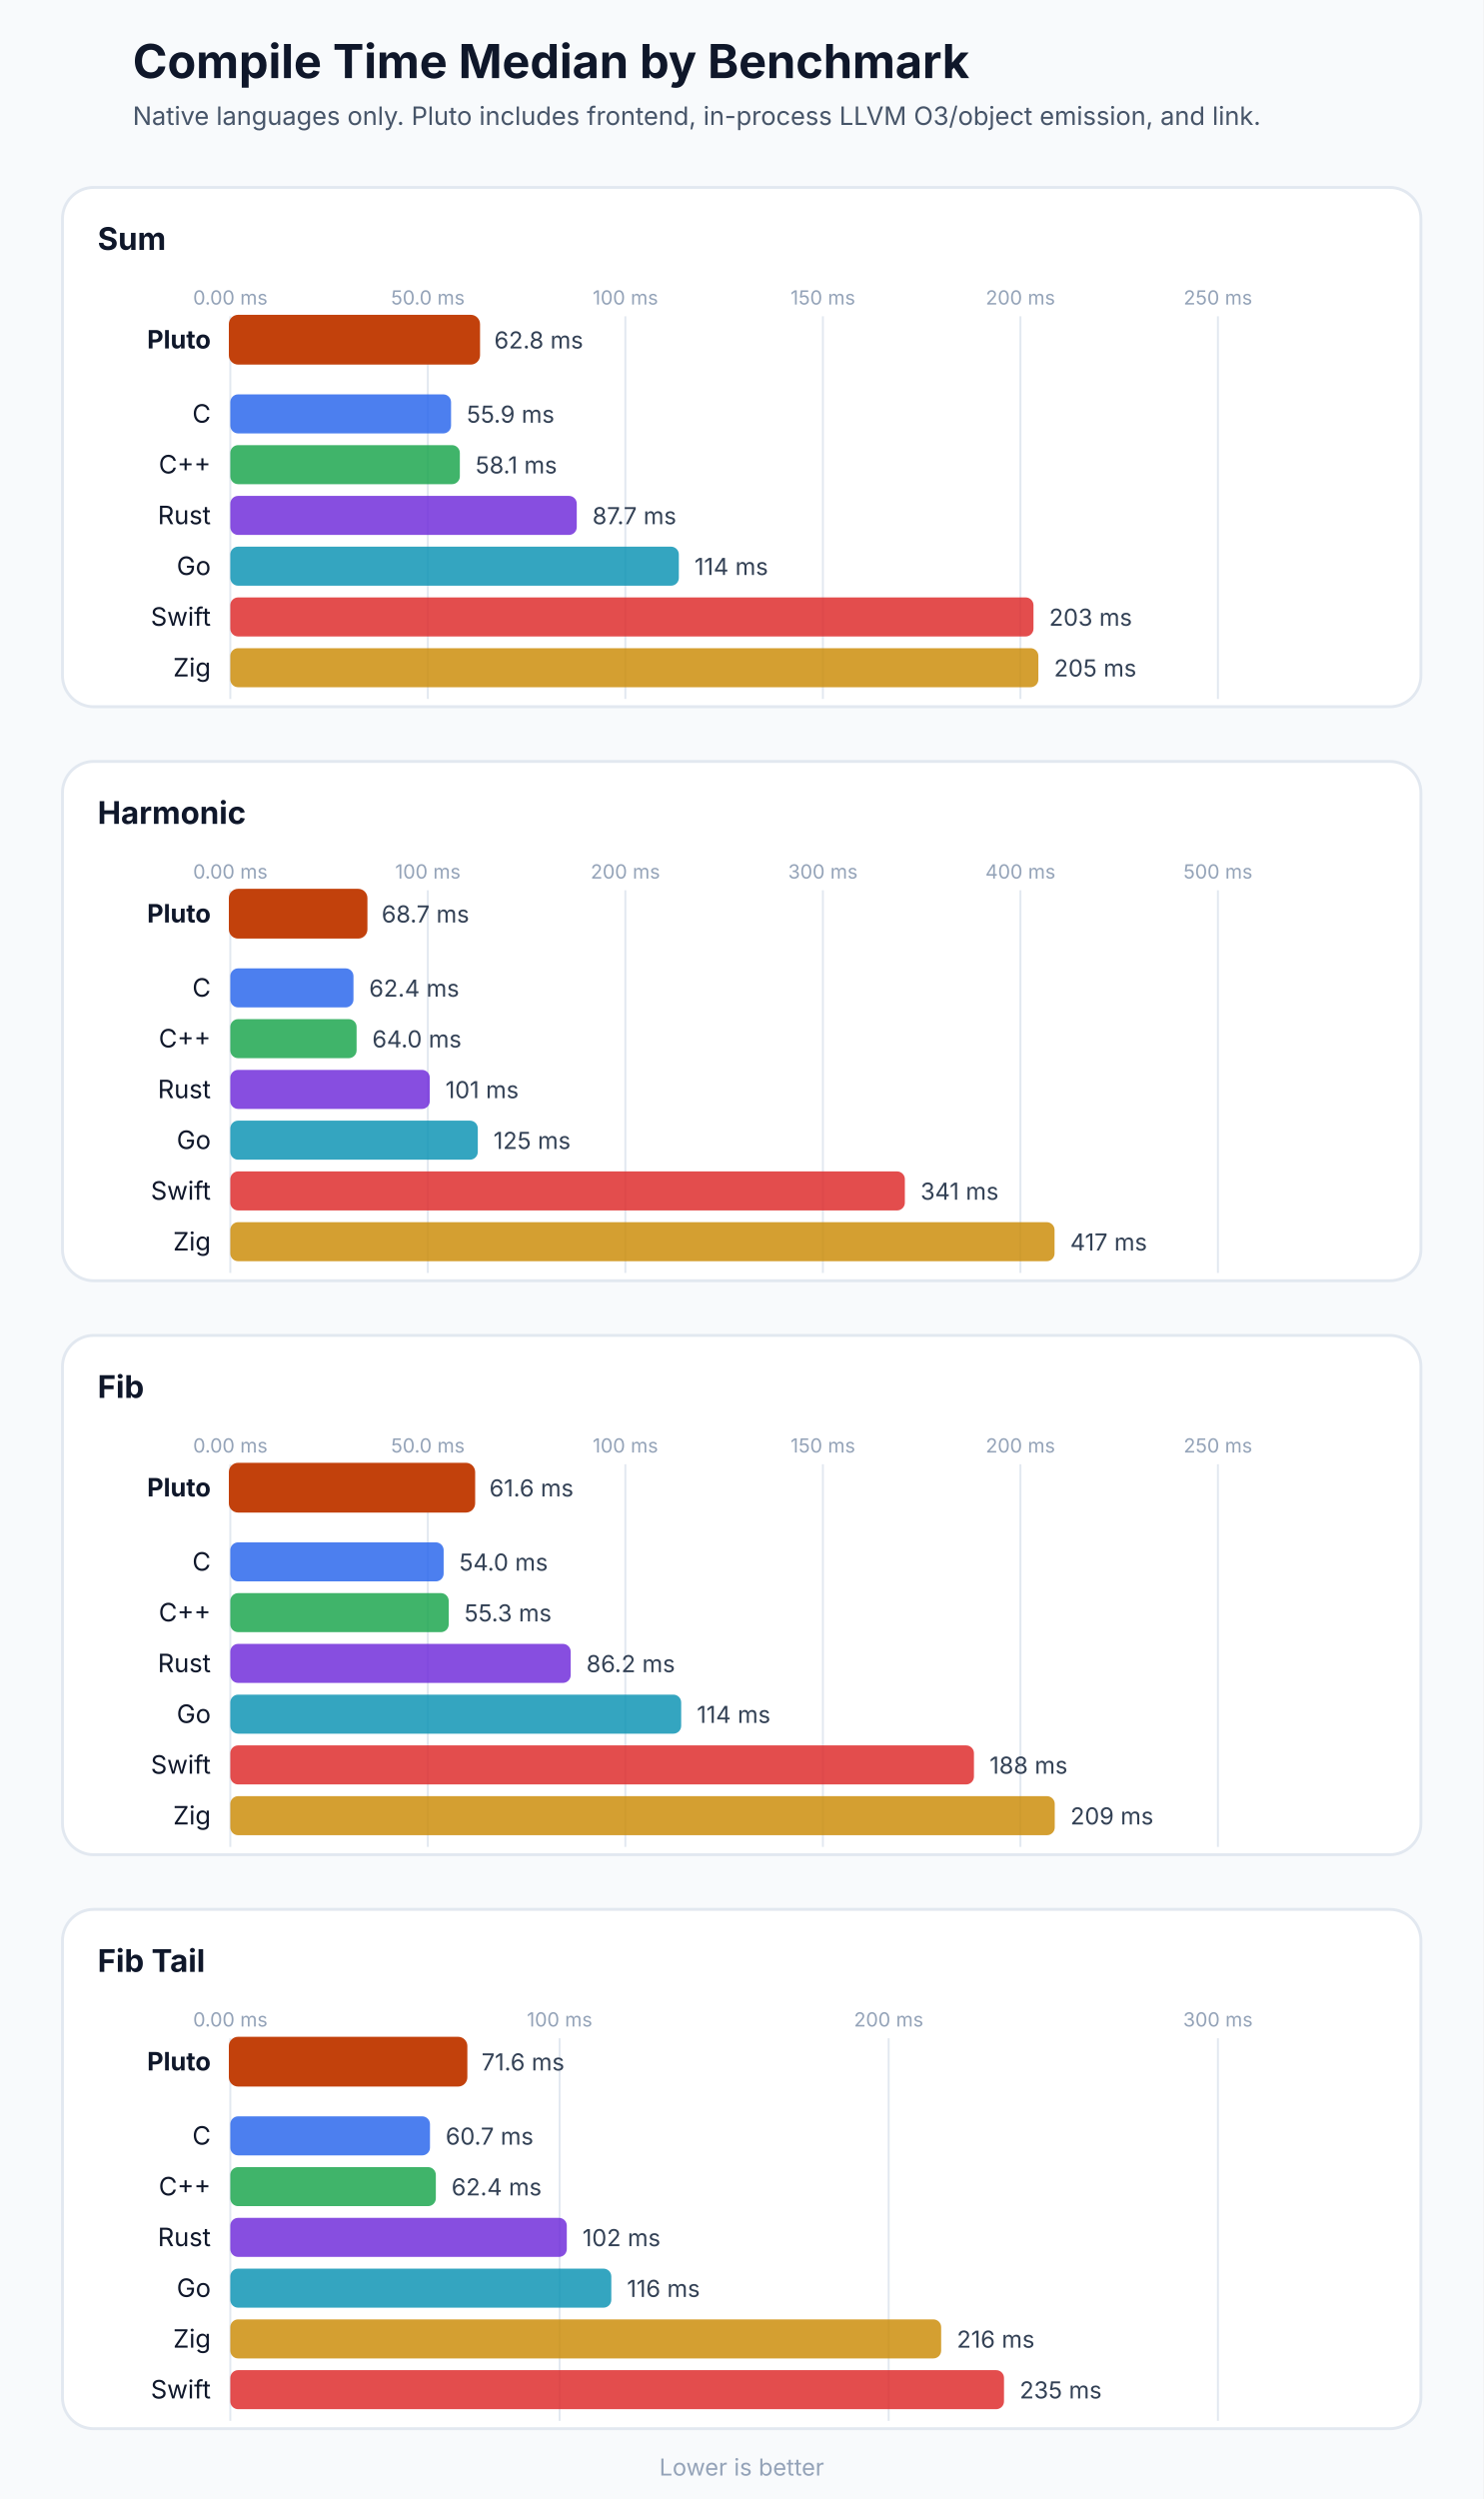
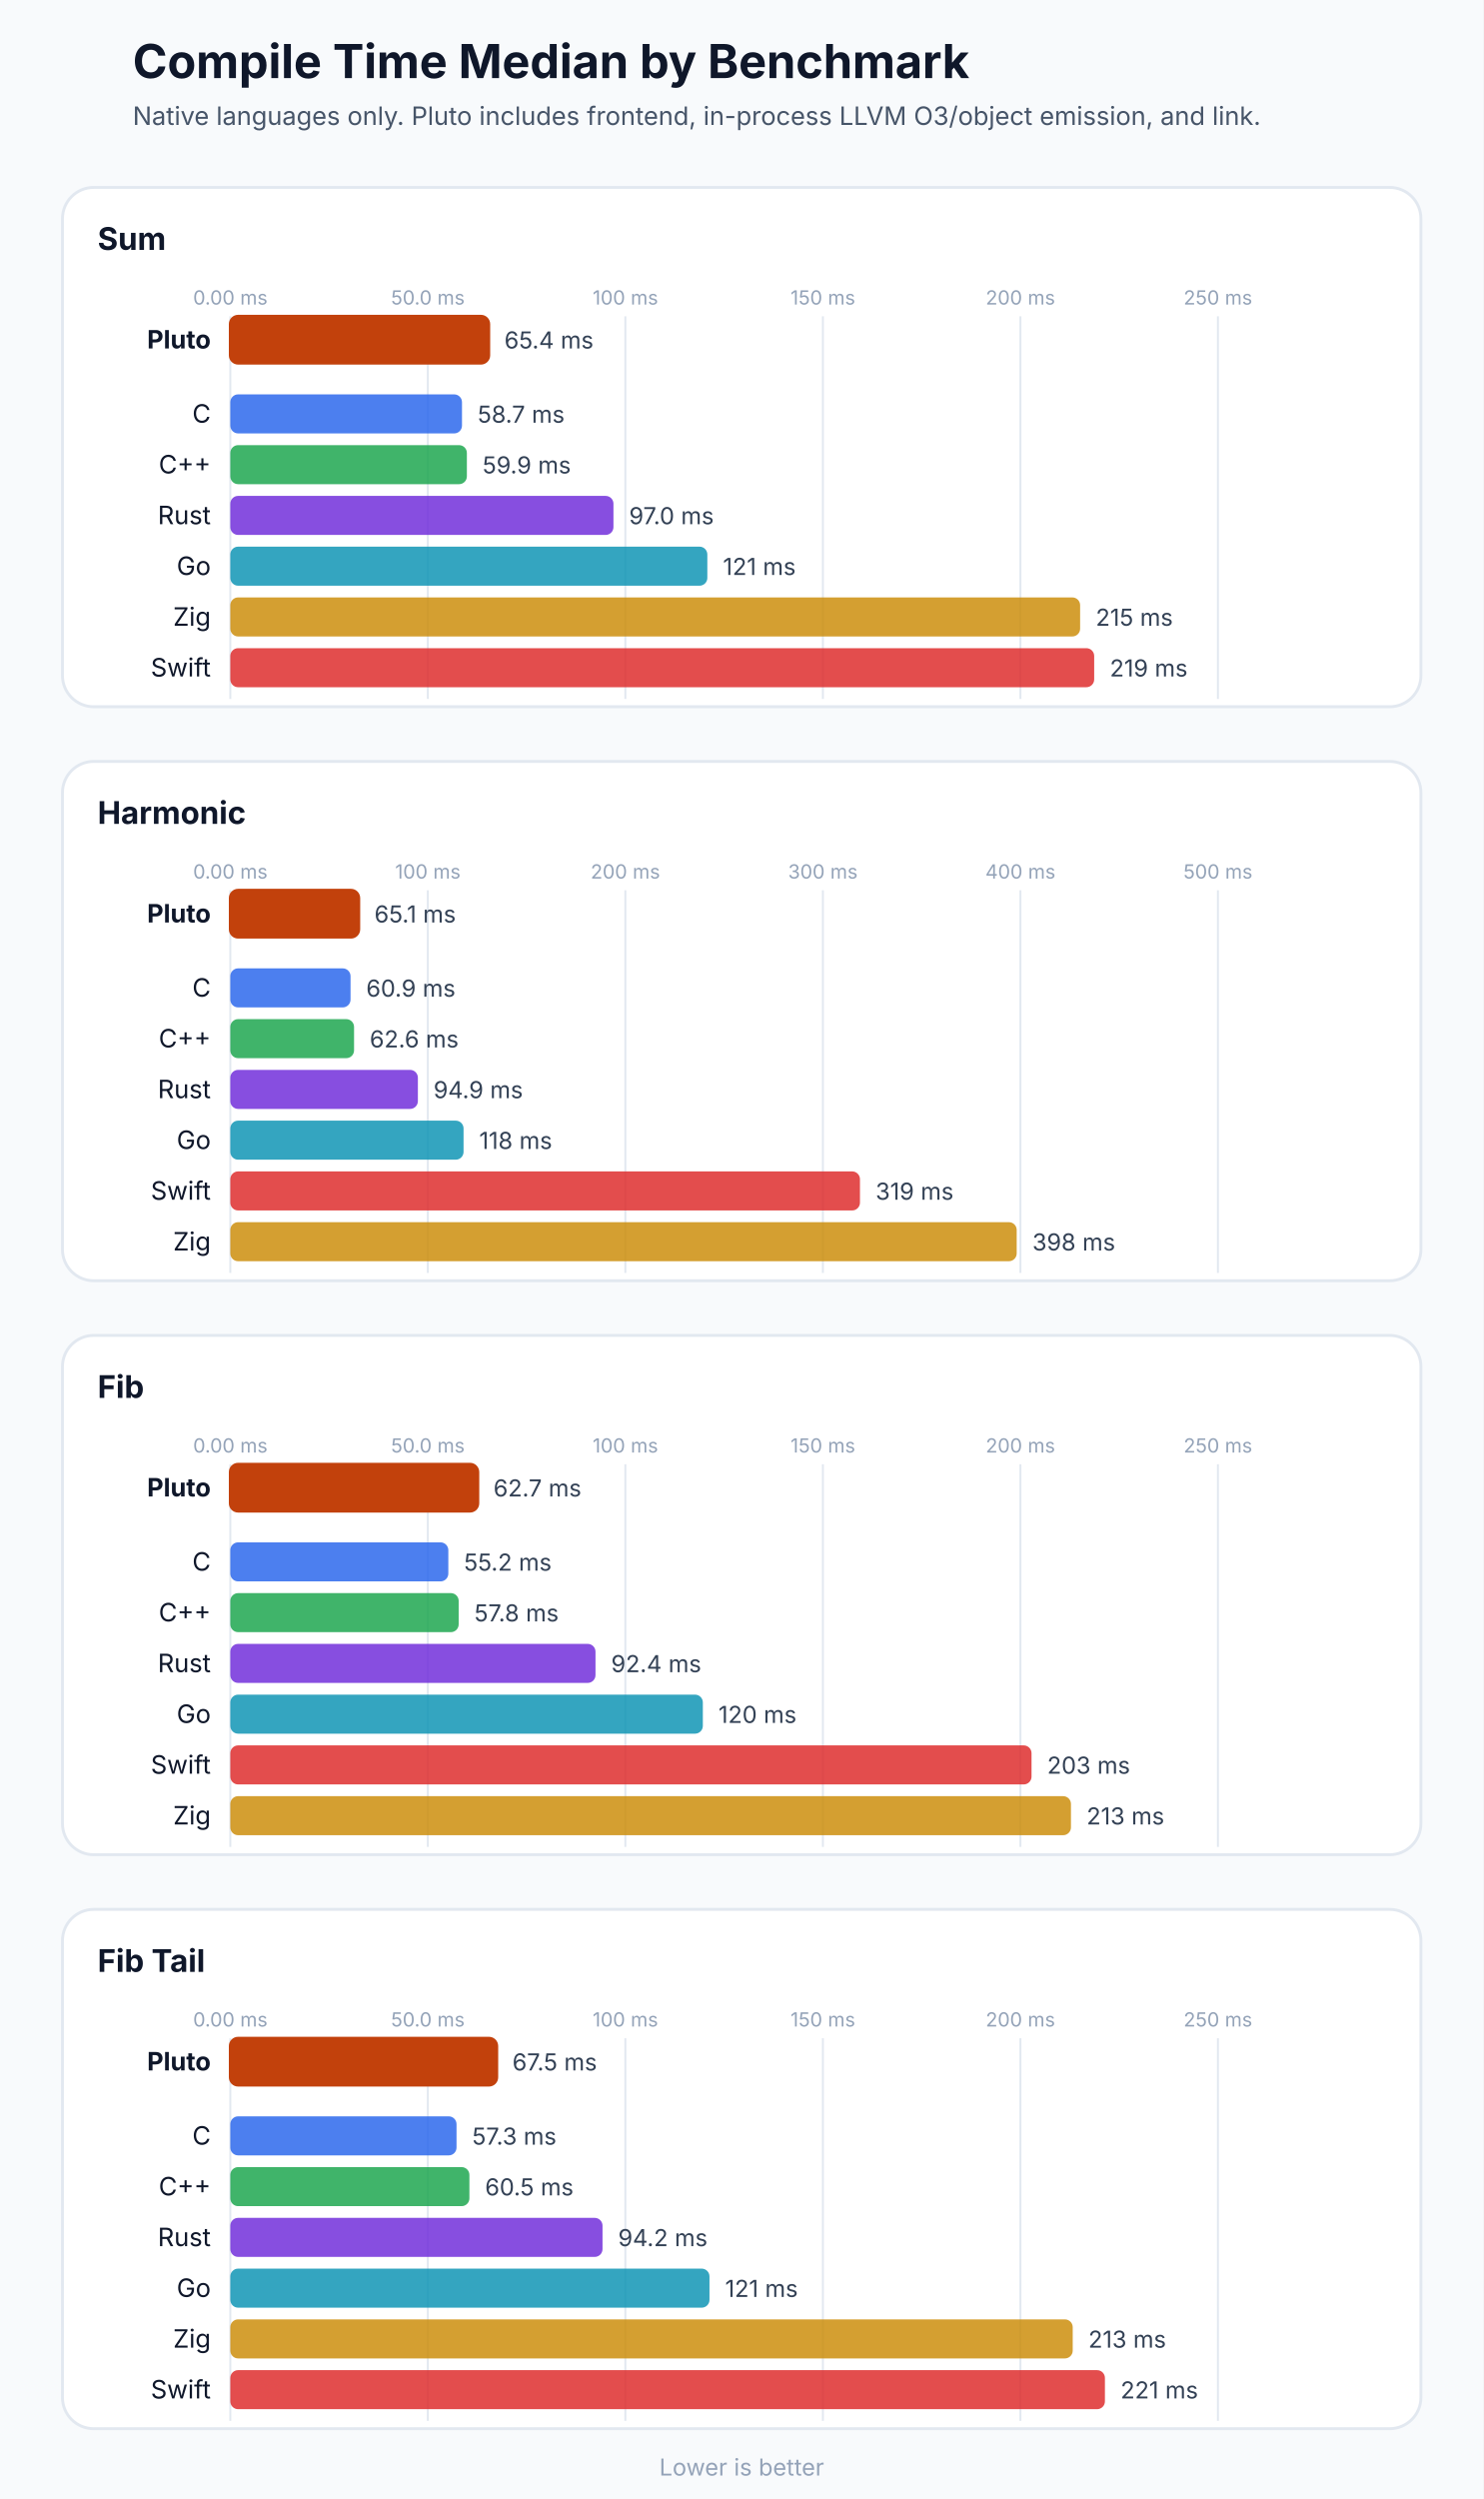
<svg xmlns="http://www.w3.org/2000/svg" width="760" height="1280" viewBox="0 0 760 1280" role="img" aria-labelledby="chart-title chart-desc">
  <rect width="760" height="1280" fill="#f8fafc" />
  <text x="68" y="40" fill="#0f172a" font-size="24" font-weight="700" font-family="ui-sans-serif, system-ui, -apple-system, BlinkMacSystemFont, sans-serif">Compile Time Median by Benchmark</text>
  <text x="68" y="64" fill="#475569" font-size="13" font-family="ui-sans-serif, system-ui, -apple-system, BlinkMacSystemFont, sans-serif">Native languages only. Pluto includes frontend, in-process LLVM O3/object emission, and link.</text>
  <rect x="32" y="96" width="696" height="266" rx="16" fill="#ffffff" stroke="#e2e8f0" stroke-width="1.5" />
  <text x="50" y="128" fill="#0f172a" font-size="16" font-weight="700" font-family="ui-sans-serif, system-ui, -apple-system, BlinkMacSystemFont, sans-serif">Sum</text>
  <line x1="118.0" y1="162" x2="118.0" y2="358" stroke="#e2e8f0" stroke-width="1" />
  <text x="118.0" y="156" text-anchor="middle" fill="#94a3b8" font-size="10" font-family="ui-sans-serif, system-ui, -apple-system, BlinkMacSystemFont, sans-serif">0.00 ms</text>
  <line x1="219.2" y1="162" x2="219.2" y2="358" stroke="#e2e8f0" stroke-width="1" />
  <text x="219.2" y="156" text-anchor="middle" fill="#94a3b8" font-size="10" font-family="ui-sans-serif, system-ui, -apple-system, BlinkMacSystemFont, sans-serif">50.0 ms</text>
  <line x1="320.4" y1="162" x2="320.4" y2="358" stroke="#e2e8f0" stroke-width="1" />
  <text x="320.4" y="156" text-anchor="middle" fill="#94a3b8" font-size="10" font-family="ui-sans-serif, system-ui, -apple-system, BlinkMacSystemFont, sans-serif">100 ms</text>
  <line x1="421.6" y1="162" x2="421.6" y2="358" stroke="#e2e8f0" stroke-width="1" />
  <text x="421.6" y="156" text-anchor="middle" fill="#94a3b8" font-size="10" font-family="ui-sans-serif, system-ui, -apple-system, BlinkMacSystemFont, sans-serif">150 ms</text>
  <line x1="522.8" y1="162" x2="522.8" y2="358" stroke="#e2e8f0" stroke-width="1" />
  <text x="522.8" y="156" text-anchor="middle" fill="#94a3b8" font-size="10" font-family="ui-sans-serif, system-ui, -apple-system, BlinkMacSystemFont, sans-serif">200 ms</text>
  <line x1="624.0" y1="162" x2="624.0" y2="358" stroke="#e2e8f0" stroke-width="1" />
  <text x="624.0" y="156" text-anchor="middle" fill="#94a3b8" font-size="10" font-family="ui-sans-serif, system-ui, -apple-system, BlinkMacSystemFont, sans-serif">250 ms</text>
  <text x="108" y="178.5" text-anchor="end" fill="#0f172a" font-size="13" font-weight="700" font-family="ui-sans-serif, system-ui, -apple-system, BlinkMacSystemFont, sans-serif">Pluto</text>
-   <rect x="118" y="162" width="127.2" height="24" rx="4" fill="#c2410c" fill-opacity="1.0" stroke="#c2410c" stroke-width="1.5" />
-   <text x="253.2" y="178.5" text-anchor="start" fill="#334155" font-size="12" font-family="ui-sans-serif, system-ui, -apple-system, BlinkMacSystemFont, sans-serif">62.8 ms</text>
+   <rect x="118" y="162" width="132.4" height="24" rx="4" fill="#c2410c" fill-opacity="1.0" stroke="#c2410c" stroke-width="1.5" />
+   <text x="258.4" y="178.5" text-anchor="start" fill="#334155" font-size="12" font-family="ui-sans-serif, system-ui, -apple-system, BlinkMacSystemFont, sans-serif">65.4 ms</text>
  <text x="108" y="216.5" text-anchor="end" fill="#0f172a" font-size="13" font-weight="400" font-family="ui-sans-serif, system-ui, -apple-system, BlinkMacSystemFont, sans-serif">C</text>
-   <rect x="118" y="202" width="113.1" height="20" rx="4" fill="#2563eb" fill-opacity="0.82" />
-   <text x="239.1" y="216.5" text-anchor="start" fill="#334155" font-size="12" font-family="ui-sans-serif, system-ui, -apple-system, BlinkMacSystemFont, sans-serif">55.9 ms</text>
+   <rect x="118" y="202" width="118.7" height="20" rx="4" fill="#2563eb" fill-opacity="0.82" />
+   <text x="244.7" y="216.5" text-anchor="start" fill="#334155" font-size="12" font-family="ui-sans-serif, system-ui, -apple-system, BlinkMacSystemFont, sans-serif">58.7 ms</text>
  <text x="108" y="242.5" text-anchor="end" fill="#0f172a" font-size="13" font-weight="400" font-family="ui-sans-serif, system-ui, -apple-system, BlinkMacSystemFont, sans-serif">C++</text>
-   <rect x="118" y="228" width="117.6" height="20" rx="4" fill="#16a34a" fill-opacity="0.82" />
-   <text x="243.6" y="242.5" text-anchor="start" fill="#334155" font-size="12" font-family="ui-sans-serif, system-ui, -apple-system, BlinkMacSystemFont, sans-serif">58.1 ms</text>
+   <rect x="118" y="228" width="121.2" height="20" rx="4" fill="#16a34a" fill-opacity="0.82" />
+   <text x="247.2" y="242.5" text-anchor="start" fill="#334155" font-size="12" font-family="ui-sans-serif, system-ui, -apple-system, BlinkMacSystemFont, sans-serif">59.9 ms</text>
  <text x="108" y="268.5" text-anchor="end" fill="#0f172a" font-size="13" font-weight="400" font-family="ui-sans-serif, system-ui, -apple-system, BlinkMacSystemFont, sans-serif">Rust</text>
-   <rect x="118" y="254" width="177.5" height="20" rx="4" fill="#6d28d9" fill-opacity="0.82" />
-   <text x="303.5" y="268.5" text-anchor="start" fill="#334155" font-size="12" font-family="ui-sans-serif, system-ui, -apple-system, BlinkMacSystemFont, sans-serif">87.7 ms</text>
+   <rect x="118" y="254" width="196.3" height="20" rx="4" fill="#6d28d9" fill-opacity="0.82" />
+   <text x="322.3" y="268.5" text-anchor="start" fill="#334155" font-size="12" font-family="ui-sans-serif, system-ui, -apple-system, BlinkMacSystemFont, sans-serif">97.0 ms</text>
  <text x="108" y="294.5" text-anchor="end" fill="#0f172a" font-size="13" font-weight="400" font-family="ui-sans-serif, system-ui, -apple-system, BlinkMacSystemFont, sans-serif">Go</text>
-   <rect x="118" y="280" width="229.8" height="20" rx="4" fill="#0891b2" fill-opacity="0.82" />
-   <text x="355.8" y="294.5" text-anchor="start" fill="#334155" font-size="12" font-family="ui-sans-serif, system-ui, -apple-system, BlinkMacSystemFont, sans-serif">114 ms</text>
-   <text x="108" y="320.5" text-anchor="end" fill="#0f172a" font-size="13" font-weight="400" font-family="ui-sans-serif, system-ui, -apple-system, BlinkMacSystemFont, sans-serif">Swift</text>
-   <rect x="118" y="306" width="411.5" height="20" rx="4" fill="#dc2626" fill-opacity="0.82" />
-   <text x="537.5" y="320.5" text-anchor="start" fill="#334155" font-size="12" font-family="ui-sans-serif, system-ui, -apple-system, BlinkMacSystemFont, sans-serif">203 ms</text>
-   <text x="108" y="346.5" text-anchor="end" fill="#0f172a" font-size="13" font-weight="400" font-family="ui-sans-serif, system-ui, -apple-system, BlinkMacSystemFont, sans-serif">Zig</text>
-   <rect x="118" y="332" width="414.0" height="20" rx="4" fill="#ca8a04" fill-opacity="0.82" />
-   <text x="540.0" y="346.5" text-anchor="start" fill="#334155" font-size="12" font-family="ui-sans-serif, system-ui, -apple-system, BlinkMacSystemFont, sans-serif">205 ms</text>
+   <rect x="118" y="280" width="244.4" height="20" rx="4" fill="#0891b2" fill-opacity="0.82" />
+   <text x="370.4" y="294.5" text-anchor="start" fill="#334155" font-size="12" font-family="ui-sans-serif, system-ui, -apple-system, BlinkMacSystemFont, sans-serif">121 ms</text>
+   <text x="108" y="320.5" text-anchor="end" fill="#0f172a" font-size="13" font-weight="400" font-family="ui-sans-serif, system-ui, -apple-system, BlinkMacSystemFont, sans-serif">Zig</text>
+   <rect x="118" y="306" width="435.4" height="20" rx="4" fill="#ca8a04" fill-opacity="0.82" />
+   <text x="561.4" y="320.5" text-anchor="start" fill="#334155" font-size="12" font-family="ui-sans-serif, system-ui, -apple-system, BlinkMacSystemFont, sans-serif">215 ms</text>
+   <text x="108" y="346.5" text-anchor="end" fill="#0f172a" font-size="13" font-weight="400" font-family="ui-sans-serif, system-ui, -apple-system, BlinkMacSystemFont, sans-serif">Swift</text>
+   <rect x="118" y="332" width="442.6" height="20" rx="4" fill="#dc2626" fill-opacity="0.82" />
+   <text x="568.6" y="346.5" text-anchor="start" fill="#334155" font-size="12" font-family="ui-sans-serif, system-ui, -apple-system, BlinkMacSystemFont, sans-serif">219 ms</text>
  <rect x="32" y="390" width="696" height="266" rx="16" fill="#ffffff" stroke="#e2e8f0" stroke-width="1.5" />
  <text x="50" y="422" fill="#0f172a" font-size="16" font-weight="700" font-family="ui-sans-serif, system-ui, -apple-system, BlinkMacSystemFont, sans-serif">Harmonic</text>
  <line x1="118.0" y1="456" x2="118.0" y2="652" stroke="#e2e8f0" stroke-width="1" />
  <text x="118.0" y="450" text-anchor="middle" fill="#94a3b8" font-size="10" font-family="ui-sans-serif, system-ui, -apple-system, BlinkMacSystemFont, sans-serif">0.00 ms</text>
  <line x1="219.2" y1="456" x2="219.2" y2="652" stroke="#e2e8f0" stroke-width="1" />
  <text x="219.2" y="450" text-anchor="middle" fill="#94a3b8" font-size="10" font-family="ui-sans-serif, system-ui, -apple-system, BlinkMacSystemFont, sans-serif">100 ms</text>
  <line x1="320.4" y1="456" x2="320.4" y2="652" stroke="#e2e8f0" stroke-width="1" />
  <text x="320.4" y="450" text-anchor="middle" fill="#94a3b8" font-size="10" font-family="ui-sans-serif, system-ui, -apple-system, BlinkMacSystemFont, sans-serif">200 ms</text>
  <line x1="421.6" y1="456" x2="421.6" y2="652" stroke="#e2e8f0" stroke-width="1" />
  <text x="421.6" y="450" text-anchor="middle" fill="#94a3b8" font-size="10" font-family="ui-sans-serif, system-ui, -apple-system, BlinkMacSystemFont, sans-serif">300 ms</text>
  <line x1="522.8" y1="456" x2="522.8" y2="652" stroke="#e2e8f0" stroke-width="1" />
  <text x="522.8" y="450" text-anchor="middle" fill="#94a3b8" font-size="10" font-family="ui-sans-serif, system-ui, -apple-system, BlinkMacSystemFont, sans-serif">400 ms</text>
  <line x1="624.0" y1="456" x2="624.0" y2="652" stroke="#e2e8f0" stroke-width="1" />
  <text x="624.0" y="450" text-anchor="middle" fill="#94a3b8" font-size="10" font-family="ui-sans-serif, system-ui, -apple-system, BlinkMacSystemFont, sans-serif">500 ms</text>
  <text x="108" y="472.5" text-anchor="end" fill="#0f172a" font-size="13" font-weight="700" font-family="ui-sans-serif, system-ui, -apple-system, BlinkMacSystemFont, sans-serif">Pluto</text>
-   <rect x="118" y="456" width="69.5" height="24" rx="4" fill="#c2410c" fill-opacity="1.0" stroke="#c2410c" stroke-width="1.5" />
-   <text x="195.5" y="472.5" text-anchor="start" fill="#334155" font-size="12" font-family="ui-sans-serif, system-ui, -apple-system, BlinkMacSystemFont, sans-serif">68.7 ms</text>
+   <rect x="118" y="456" width="65.8" height="24" rx="4" fill="#c2410c" fill-opacity="1.0" stroke="#c2410c" stroke-width="1.5" />
+   <text x="191.8" y="472.5" text-anchor="start" fill="#334155" font-size="12" font-family="ui-sans-serif, system-ui, -apple-system, BlinkMacSystemFont, sans-serif">65.1 ms</text>
  <text x="108" y="510.5" text-anchor="end" fill="#0f172a" font-size="13" font-weight="400" font-family="ui-sans-serif, system-ui, -apple-system, BlinkMacSystemFont, sans-serif">C</text>
-   <rect x="118" y="496" width="63.1" height="20" rx="4" fill="#2563eb" fill-opacity="0.82" />
-   <text x="189.1" y="510.5" text-anchor="start" fill="#334155" font-size="12" font-family="ui-sans-serif, system-ui, -apple-system, BlinkMacSystemFont, sans-serif">62.4 ms</text>
+   <rect x="118" y="496" width="61.6" height="20" rx="4" fill="#2563eb" fill-opacity="0.82" />
+   <text x="187.6" y="510.5" text-anchor="start" fill="#334155" font-size="12" font-family="ui-sans-serif, system-ui, -apple-system, BlinkMacSystemFont, sans-serif">60.9 ms</text>
  <text x="108" y="536.5" text-anchor="end" fill="#0f172a" font-size="13" font-weight="400" font-family="ui-sans-serif, system-ui, -apple-system, BlinkMacSystemFont, sans-serif">C++</text>
-   <rect x="118" y="522" width="64.7" height="20" rx="4" fill="#16a34a" fill-opacity="0.82" />
-   <text x="190.7" y="536.5" text-anchor="start" fill="#334155" font-size="12" font-family="ui-sans-serif, system-ui, -apple-system, BlinkMacSystemFont, sans-serif">64.0 ms</text>
+   <rect x="118" y="522" width="63.4" height="20" rx="4" fill="#16a34a" fill-opacity="0.82" />
+   <text x="189.4" y="536.5" text-anchor="start" fill="#334155" font-size="12" font-family="ui-sans-serif, system-ui, -apple-system, BlinkMacSystemFont, sans-serif">62.6 ms</text>
  <text x="108" y="562.5" text-anchor="end" fill="#0f172a" font-size="13" font-weight="400" font-family="ui-sans-serif, system-ui, -apple-system, BlinkMacSystemFont, sans-serif">Rust</text>
-   <rect x="118" y="548" width="102.2" height="20" rx="4" fill="#6d28d9" fill-opacity="0.82" />
-   <text x="228.2" y="562.5" text-anchor="start" fill="#334155" font-size="12" font-family="ui-sans-serif, system-ui, -apple-system, BlinkMacSystemFont, sans-serif">101 ms</text>
+   <rect x="118" y="548" width="96.1" height="20" rx="4" fill="#6d28d9" fill-opacity="0.82" />
+   <text x="222.1" y="562.5" text-anchor="start" fill="#334155" font-size="12" font-family="ui-sans-serif, system-ui, -apple-system, BlinkMacSystemFont, sans-serif">94.9 ms</text>
  <text x="108" y="588.5" text-anchor="end" fill="#0f172a" font-size="13" font-weight="400" font-family="ui-sans-serif, system-ui, -apple-system, BlinkMacSystemFont, sans-serif">Go</text>
-   <rect x="118" y="574" width="126.8" height="20" rx="4" fill="#0891b2" fill-opacity="0.82" />
-   <text x="252.8" y="588.5" text-anchor="start" fill="#334155" font-size="12" font-family="ui-sans-serif, system-ui, -apple-system, BlinkMacSystemFont, sans-serif">125 ms</text>
+   <rect x="118" y="574" width="119.5" height="20" rx="4" fill="#0891b2" fill-opacity="0.82" />
+   <text x="245.5" y="588.5" text-anchor="start" fill="#334155" font-size="12" font-family="ui-sans-serif, system-ui, -apple-system, BlinkMacSystemFont, sans-serif">118 ms</text>
  <text x="108" y="614.5" text-anchor="end" fill="#0f172a" font-size="13" font-weight="400" font-family="ui-sans-serif, system-ui, -apple-system, BlinkMacSystemFont, sans-serif">Swift</text>
-   <rect x="118" y="600" width="345.6" height="20" rx="4" fill="#dc2626" fill-opacity="0.82" />
-   <text x="471.6" y="614.5" text-anchor="start" fill="#334155" font-size="12" font-family="ui-sans-serif, system-ui, -apple-system, BlinkMacSystemFont, sans-serif">341 ms</text>
+   <rect x="118" y="600" width="322.6" height="20" rx="4" fill="#dc2626" fill-opacity="0.82" />
+   <text x="448.6" y="614.5" text-anchor="start" fill="#334155" font-size="12" font-family="ui-sans-serif, system-ui, -apple-system, BlinkMacSystemFont, sans-serif">319 ms</text>
  <text x="108" y="640.5" text-anchor="end" fill="#0f172a" font-size="13" font-weight="400" font-family="ui-sans-serif, system-ui, -apple-system, BlinkMacSystemFont, sans-serif">Zig</text>
-   <rect x="118" y="626" width="422.3" height="20" rx="4" fill="#ca8a04" fill-opacity="0.82" />
-   <text x="548.3" y="640.5" text-anchor="start" fill="#334155" font-size="12" font-family="ui-sans-serif, system-ui, -apple-system, BlinkMacSystemFont, sans-serif">417 ms</text>
+   <rect x="118" y="626" width="402.9" height="20" rx="4" fill="#ca8a04" fill-opacity="0.82" />
+   <text x="528.9" y="640.5" text-anchor="start" fill="#334155" font-size="12" font-family="ui-sans-serif, system-ui, -apple-system, BlinkMacSystemFont, sans-serif">398 ms</text>
  <rect x="32" y="684" width="696" height="266" rx="16" fill="#ffffff" stroke="#e2e8f0" stroke-width="1.5" />
  <text x="50" y="716" fill="#0f172a" font-size="16" font-weight="700" font-family="ui-sans-serif, system-ui, -apple-system, BlinkMacSystemFont, sans-serif">Fib</text>
  <line x1="118.0" y1="750" x2="118.0" y2="946" stroke="#e2e8f0" stroke-width="1" />
  <text x="118.0" y="744" text-anchor="middle" fill="#94a3b8" font-size="10" font-family="ui-sans-serif, system-ui, -apple-system, BlinkMacSystemFont, sans-serif">0.00 ms</text>
  <line x1="219.2" y1="750" x2="219.2" y2="946" stroke="#e2e8f0" stroke-width="1" />
  <text x="219.2" y="744" text-anchor="middle" fill="#94a3b8" font-size="10" font-family="ui-sans-serif, system-ui, -apple-system, BlinkMacSystemFont, sans-serif">50.0 ms</text>
  <line x1="320.4" y1="750" x2="320.4" y2="946" stroke="#e2e8f0" stroke-width="1" />
  <text x="320.4" y="744" text-anchor="middle" fill="#94a3b8" font-size="10" font-family="ui-sans-serif, system-ui, -apple-system, BlinkMacSystemFont, sans-serif">100 ms</text>
  <line x1="421.6" y1="750" x2="421.6" y2="946" stroke="#e2e8f0" stroke-width="1" />
  <text x="421.6" y="744" text-anchor="middle" fill="#94a3b8" font-size="10" font-family="ui-sans-serif, system-ui, -apple-system, BlinkMacSystemFont, sans-serif">150 ms</text>
  <line x1="522.8" y1="750" x2="522.8" y2="946" stroke="#e2e8f0" stroke-width="1" />
  <text x="522.8" y="744" text-anchor="middle" fill="#94a3b8" font-size="10" font-family="ui-sans-serif, system-ui, -apple-system, BlinkMacSystemFont, sans-serif">200 ms</text>
  <line x1="624.0" y1="750" x2="624.0" y2="946" stroke="#e2e8f0" stroke-width="1" />
  <text x="624.0" y="744" text-anchor="middle" fill="#94a3b8" font-size="10" font-family="ui-sans-serif, system-ui, -apple-system, BlinkMacSystemFont, sans-serif">250 ms</text>
  <text x="108" y="766.5" text-anchor="end" fill="#0f172a" font-size="13" font-weight="700" font-family="ui-sans-serif, system-ui, -apple-system, BlinkMacSystemFont, sans-serif">Pluto</text>
-   <rect x="118" y="750" width="124.7" height="24" rx="4" fill="#c2410c" fill-opacity="1.0" stroke="#c2410c" stroke-width="1.5" />
-   <text x="250.7" y="766.5" text-anchor="start" fill="#334155" font-size="12" font-family="ui-sans-serif, system-ui, -apple-system, BlinkMacSystemFont, sans-serif">61.6 ms</text>
+   <rect x="118" y="750" width="126.8" height="24" rx="4" fill="#c2410c" fill-opacity="1.0" stroke="#c2410c" stroke-width="1.5" />
+   <text x="252.8" y="766.5" text-anchor="start" fill="#334155" font-size="12" font-family="ui-sans-serif, system-ui, -apple-system, BlinkMacSystemFont, sans-serif">62.7 ms</text>
  <text x="108" y="804.5" text-anchor="end" fill="#0f172a" font-size="13" font-weight="400" font-family="ui-sans-serif, system-ui, -apple-system, BlinkMacSystemFont, sans-serif">C</text>
-   <rect x="118" y="790" width="109.3" height="20" rx="4" fill="#2563eb" fill-opacity="0.82" />
-   <text x="235.3" y="804.5" text-anchor="start" fill="#334155" font-size="12" font-family="ui-sans-serif, system-ui, -apple-system, BlinkMacSystemFont, sans-serif">54.0 ms</text>
+   <rect x="118" y="790" width="111.7" height="20" rx="4" fill="#2563eb" fill-opacity="0.82" />
+   <text x="237.7" y="804.5" text-anchor="start" fill="#334155" font-size="12" font-family="ui-sans-serif, system-ui, -apple-system, BlinkMacSystemFont, sans-serif">55.2 ms</text>
  <text x="108" y="830.5" text-anchor="end" fill="#0f172a" font-size="13" font-weight="400" font-family="ui-sans-serif, system-ui, -apple-system, BlinkMacSystemFont, sans-serif">C++</text>
-   <rect x="118" y="816" width="111.9" height="20" rx="4" fill="#16a34a" fill-opacity="0.82" />
-   <text x="237.9" y="830.5" text-anchor="start" fill="#334155" font-size="12" font-family="ui-sans-serif, system-ui, -apple-system, BlinkMacSystemFont, sans-serif">55.3 ms</text>
+   <rect x="118" y="816" width="117.0" height="20" rx="4" fill="#16a34a" fill-opacity="0.82" />
+   <text x="243.0" y="830.5" text-anchor="start" fill="#334155" font-size="12" font-family="ui-sans-serif, system-ui, -apple-system, BlinkMacSystemFont, sans-serif">57.8 ms</text>
  <text x="108" y="856.5" text-anchor="end" fill="#0f172a" font-size="13" font-weight="400" font-family="ui-sans-serif, system-ui, -apple-system, BlinkMacSystemFont, sans-serif">Rust</text>
-   <rect x="118" y="842" width="174.4" height="20" rx="4" fill="#6d28d9" fill-opacity="0.82" />
-   <text x="300.4" y="856.5" text-anchor="start" fill="#334155" font-size="12" font-family="ui-sans-serif, system-ui, -apple-system, BlinkMacSystemFont, sans-serif">86.2 ms</text>
+   <rect x="118" y="842" width="187.1" height="20" rx="4" fill="#6d28d9" fill-opacity="0.82" />
+   <text x="313.1" y="856.5" text-anchor="start" fill="#334155" font-size="12" font-family="ui-sans-serif, system-ui, -apple-system, BlinkMacSystemFont, sans-serif">92.4 ms</text>
  <text x="108" y="882.5" text-anchor="end" fill="#0f172a" font-size="13" font-weight="400" font-family="ui-sans-serif, system-ui, -apple-system, BlinkMacSystemFont, sans-serif">Go</text>
-   <rect x="118" y="868" width="231.0" height="20" rx="4" fill="#0891b2" fill-opacity="0.82" />
-   <text x="357.0" y="882.5" text-anchor="start" fill="#334155" font-size="12" font-family="ui-sans-serif, system-ui, -apple-system, BlinkMacSystemFont, sans-serif">114 ms</text>
+   <rect x="118" y="868" width="242.1" height="20" rx="4" fill="#0891b2" fill-opacity="0.82" />
+   <text x="368.1" y="882.5" text-anchor="start" fill="#334155" font-size="12" font-family="ui-sans-serif, system-ui, -apple-system, BlinkMacSystemFont, sans-serif">120 ms</text>
  <text x="108" y="908.5" text-anchor="end" fill="#0f172a" font-size="13" font-weight="400" font-family="ui-sans-serif, system-ui, -apple-system, BlinkMacSystemFont, sans-serif">Swift</text>
-   <rect x="118" y="894" width="381.0" height="20" rx="4" fill="#dc2626" fill-opacity="0.82" />
-   <text x="507.0" y="908.5" text-anchor="start" fill="#334155" font-size="12" font-family="ui-sans-serif, system-ui, -apple-system, BlinkMacSystemFont, sans-serif">188 ms</text>
+   <rect x="118" y="894" width="410.5" height="20" rx="4" fill="#dc2626" fill-opacity="0.82" />
+   <text x="536.5" y="908.5" text-anchor="start" fill="#334155" font-size="12" font-family="ui-sans-serif, system-ui, -apple-system, BlinkMacSystemFont, sans-serif">203 ms</text>
  <text x="108" y="934.5" text-anchor="end" fill="#0f172a" font-size="13" font-weight="400" font-family="ui-sans-serif, system-ui, -apple-system, BlinkMacSystemFont, sans-serif">Zig</text>
-   <rect x="118" y="920" width="422.4" height="20" rx="4" fill="#ca8a04" fill-opacity="0.82" />
-   <text x="548.4" y="934.5" text-anchor="start" fill="#334155" font-size="12" font-family="ui-sans-serif, system-ui, -apple-system, BlinkMacSystemFont, sans-serif">209 ms</text>
+   <rect x="118" y="920" width="430.7" height="20" rx="4" fill="#ca8a04" fill-opacity="0.82" />
+   <text x="556.7" y="934.5" text-anchor="start" fill="#334155" font-size="12" font-family="ui-sans-serif, system-ui, -apple-system, BlinkMacSystemFont, sans-serif">213 ms</text>
  <rect x="32" y="978" width="696" height="266" rx="16" fill="#ffffff" stroke="#e2e8f0" stroke-width="1.5" />
  <text x="50" y="1010" fill="#0f172a" font-size="16" font-weight="700" font-family="ui-sans-serif, system-ui, -apple-system, BlinkMacSystemFont, sans-serif">Fib Tail</text>
  <line x1="118.0" y1="1044" x2="118.0" y2="1240" stroke="#e2e8f0" stroke-width="1" />
  <text x="118.0" y="1038" text-anchor="middle" fill="#94a3b8" font-size="10" font-family="ui-sans-serif, system-ui, -apple-system, BlinkMacSystemFont, sans-serif">0.00 ms</text>
-   <line x1="286.7" y1="1044" x2="286.7" y2="1240" stroke="#e2e8f0" stroke-width="1" />
-   <text x="286.7" y="1038" text-anchor="middle" fill="#94a3b8" font-size="10" font-family="ui-sans-serif, system-ui, -apple-system, BlinkMacSystemFont, sans-serif">100 ms</text>
-   <line x1="455.3" y1="1044" x2="455.3" y2="1240" stroke="#e2e8f0" stroke-width="1" />
-   <text x="455.3" y="1038" text-anchor="middle" fill="#94a3b8" font-size="10" font-family="ui-sans-serif, system-ui, -apple-system, BlinkMacSystemFont, sans-serif">200 ms</text>
+   <line x1="219.2" y1="1044" x2="219.2" y2="1240" stroke="#e2e8f0" stroke-width="1" />
+   <text x="219.2" y="1038" text-anchor="middle" fill="#94a3b8" font-size="10" font-family="ui-sans-serif, system-ui, -apple-system, BlinkMacSystemFont, sans-serif">50.0 ms</text>
+   <line x1="320.4" y1="1044" x2="320.4" y2="1240" stroke="#e2e8f0" stroke-width="1" />
+   <text x="320.4" y="1038" text-anchor="middle" fill="#94a3b8" font-size="10" font-family="ui-sans-serif, system-ui, -apple-system, BlinkMacSystemFont, sans-serif">100 ms</text>
+   <line x1="421.6" y1="1044" x2="421.6" y2="1240" stroke="#e2e8f0" stroke-width="1" />
+   <text x="421.6" y="1038" text-anchor="middle" fill="#94a3b8" font-size="10" font-family="ui-sans-serif, system-ui, -apple-system, BlinkMacSystemFont, sans-serif">150 ms</text>
+   <line x1="522.8" y1="1044" x2="522.8" y2="1240" stroke="#e2e8f0" stroke-width="1" />
+   <text x="522.8" y="1038" text-anchor="middle" fill="#94a3b8" font-size="10" font-family="ui-sans-serif, system-ui, -apple-system, BlinkMacSystemFont, sans-serif">200 ms</text>
  <line x1="624.0" y1="1044" x2="624.0" y2="1240" stroke="#e2e8f0" stroke-width="1" />
-   <text x="624.0" y="1038" text-anchor="middle" fill="#94a3b8" font-size="10" font-family="ui-sans-serif, system-ui, -apple-system, BlinkMacSystemFont, sans-serif">300 ms</text>
+   <text x="624.0" y="1038" text-anchor="middle" fill="#94a3b8" font-size="10" font-family="ui-sans-serif, system-ui, -apple-system, BlinkMacSystemFont, sans-serif">250 ms</text>
  <text x="108" y="1060.5" text-anchor="end" fill="#0f172a" font-size="13" font-weight="700" font-family="ui-sans-serif, system-ui, -apple-system, BlinkMacSystemFont, sans-serif">Pluto</text>
-   <rect x="118" y="1044" width="120.7" height="24" rx="4" fill="#c2410c" fill-opacity="1.0" stroke="#c2410c" stroke-width="1.5" />
-   <text x="246.7" y="1060.5" text-anchor="start" fill="#334155" font-size="12" font-family="ui-sans-serif, system-ui, -apple-system, BlinkMacSystemFont, sans-serif">71.6 ms</text>
+   <rect x="118" y="1044" width="136.5" height="24" rx="4" fill="#c2410c" fill-opacity="1.0" stroke="#c2410c" stroke-width="1.5" />
+   <text x="262.5" y="1060.5" text-anchor="start" fill="#334155" font-size="12" font-family="ui-sans-serif, system-ui, -apple-system, BlinkMacSystemFont, sans-serif">67.5 ms</text>
  <text x="108" y="1098.5" text-anchor="end" fill="#0f172a" font-size="13" font-weight="400" font-family="ui-sans-serif, system-ui, -apple-system, BlinkMacSystemFont, sans-serif">C</text>
-   <rect x="118" y="1084" width="102.3" height="20" rx="4" fill="#2563eb" fill-opacity="0.82" />
-   <text x="228.3" y="1098.5" text-anchor="start" fill="#334155" font-size="12" font-family="ui-sans-serif, system-ui, -apple-system, BlinkMacSystemFont, sans-serif">60.7 ms</text>
+   <rect x="118" y="1084" width="115.9" height="20" rx="4" fill="#2563eb" fill-opacity="0.82" />
+   <text x="241.9" y="1098.5" text-anchor="start" fill="#334155" font-size="12" font-family="ui-sans-serif, system-ui, -apple-system, BlinkMacSystemFont, sans-serif">57.3 ms</text>
  <text x="108" y="1124.5" text-anchor="end" fill="#0f172a" font-size="13" font-weight="400" font-family="ui-sans-serif, system-ui, -apple-system, BlinkMacSystemFont, sans-serif">C++</text>
-   <rect x="118" y="1110" width="105.3" height="20" rx="4" fill="#16a34a" fill-opacity="0.82" />
-   <text x="231.3" y="1124.5" text-anchor="start" fill="#334155" font-size="12" font-family="ui-sans-serif, system-ui, -apple-system, BlinkMacSystemFont, sans-serif">62.4 ms</text>
+   <rect x="118" y="1110" width="122.5" height="20" rx="4" fill="#16a34a" fill-opacity="0.82" />
+   <text x="248.5" y="1124.5" text-anchor="start" fill="#334155" font-size="12" font-family="ui-sans-serif, system-ui, -apple-system, BlinkMacSystemFont, sans-serif">60.5 ms</text>
  <text x="108" y="1150.5" text-anchor="end" fill="#0f172a" font-size="13" font-weight="400" font-family="ui-sans-serif, system-ui, -apple-system, BlinkMacSystemFont, sans-serif">Rust</text>
-   <rect x="118" y="1136" width="172.4" height="20" rx="4" fill="#6d28d9" fill-opacity="0.82" />
-   <text x="298.4" y="1150.5" text-anchor="start" fill="#334155" font-size="12" font-family="ui-sans-serif, system-ui, -apple-system, BlinkMacSystemFont, sans-serif">102 ms</text>
+   <rect x="118" y="1136" width="190.7" height="20" rx="4" fill="#6d28d9" fill-opacity="0.82" />
+   <text x="316.7" y="1150.5" text-anchor="start" fill="#334155" font-size="12" font-family="ui-sans-serif, system-ui, -apple-system, BlinkMacSystemFont, sans-serif">94.2 ms</text>
  <text x="108" y="1176.5" text-anchor="end" fill="#0f172a" font-size="13" font-weight="400" font-family="ui-sans-serif, system-ui, -apple-system, BlinkMacSystemFont, sans-serif">Go</text>
-   <rect x="118" y="1162" width="195.2" height="20" rx="4" fill="#0891b2" fill-opacity="0.82" />
-   <text x="321.2" y="1176.5" text-anchor="start" fill="#334155" font-size="12" font-family="ui-sans-serif, system-ui, -apple-system, BlinkMacSystemFont, sans-serif">116 ms</text>
+   <rect x="118" y="1162" width="245.5" height="20" rx="4" fill="#0891b2" fill-opacity="0.82" />
+   <text x="371.5" y="1176.5" text-anchor="start" fill="#334155" font-size="12" font-family="ui-sans-serif, system-ui, -apple-system, BlinkMacSystemFont, sans-serif">121 ms</text>
  <text x="108" y="1202.5" text-anchor="end" fill="#0f172a" font-size="13" font-weight="400" font-family="ui-sans-serif, system-ui, -apple-system, BlinkMacSystemFont, sans-serif">Zig</text>
-   <rect x="118" y="1188" width="364.2" height="20" rx="4" fill="#ca8a04" fill-opacity="0.82" />
-   <text x="490.2" y="1202.5" text-anchor="start" fill="#334155" font-size="12" font-family="ui-sans-serif, system-ui, -apple-system, BlinkMacSystemFont, sans-serif">216 ms</text>
+   <rect x="118" y="1188" width="431.6" height="20" rx="4" fill="#ca8a04" fill-opacity="0.82" />
+   <text x="557.6" y="1202.5" text-anchor="start" fill="#334155" font-size="12" font-family="ui-sans-serif, system-ui, -apple-system, BlinkMacSystemFont, sans-serif">213 ms</text>
  <text x="108" y="1228.5" text-anchor="end" fill="#0f172a" font-size="13" font-weight="400" font-family="ui-sans-serif, system-ui, -apple-system, BlinkMacSystemFont, sans-serif">Swift</text>
-   <rect x="118" y="1214" width="396.4" height="20" rx="4" fill="#dc2626" fill-opacity="0.82" />
-   <text x="522.4" y="1228.5" text-anchor="start" fill="#334155" font-size="12" font-family="ui-sans-serif, system-ui, -apple-system, BlinkMacSystemFont, sans-serif">235 ms</text>
+   <rect x="118" y="1214" width="448.1" height="20" rx="4" fill="#dc2626" fill-opacity="0.82" />
+   <text x="574.1" y="1228.5" text-anchor="start" fill="#334155" font-size="12" font-family="ui-sans-serif, system-ui, -apple-system, BlinkMacSystemFont, sans-serif">221 ms</text>
  <text x="380.0" y="1268" text-anchor="middle" fill="#94a3b8" font-size="12" font-family="ui-sans-serif, system-ui, -apple-system, BlinkMacSystemFont, sans-serif">Lower is better</text>
</svg>
